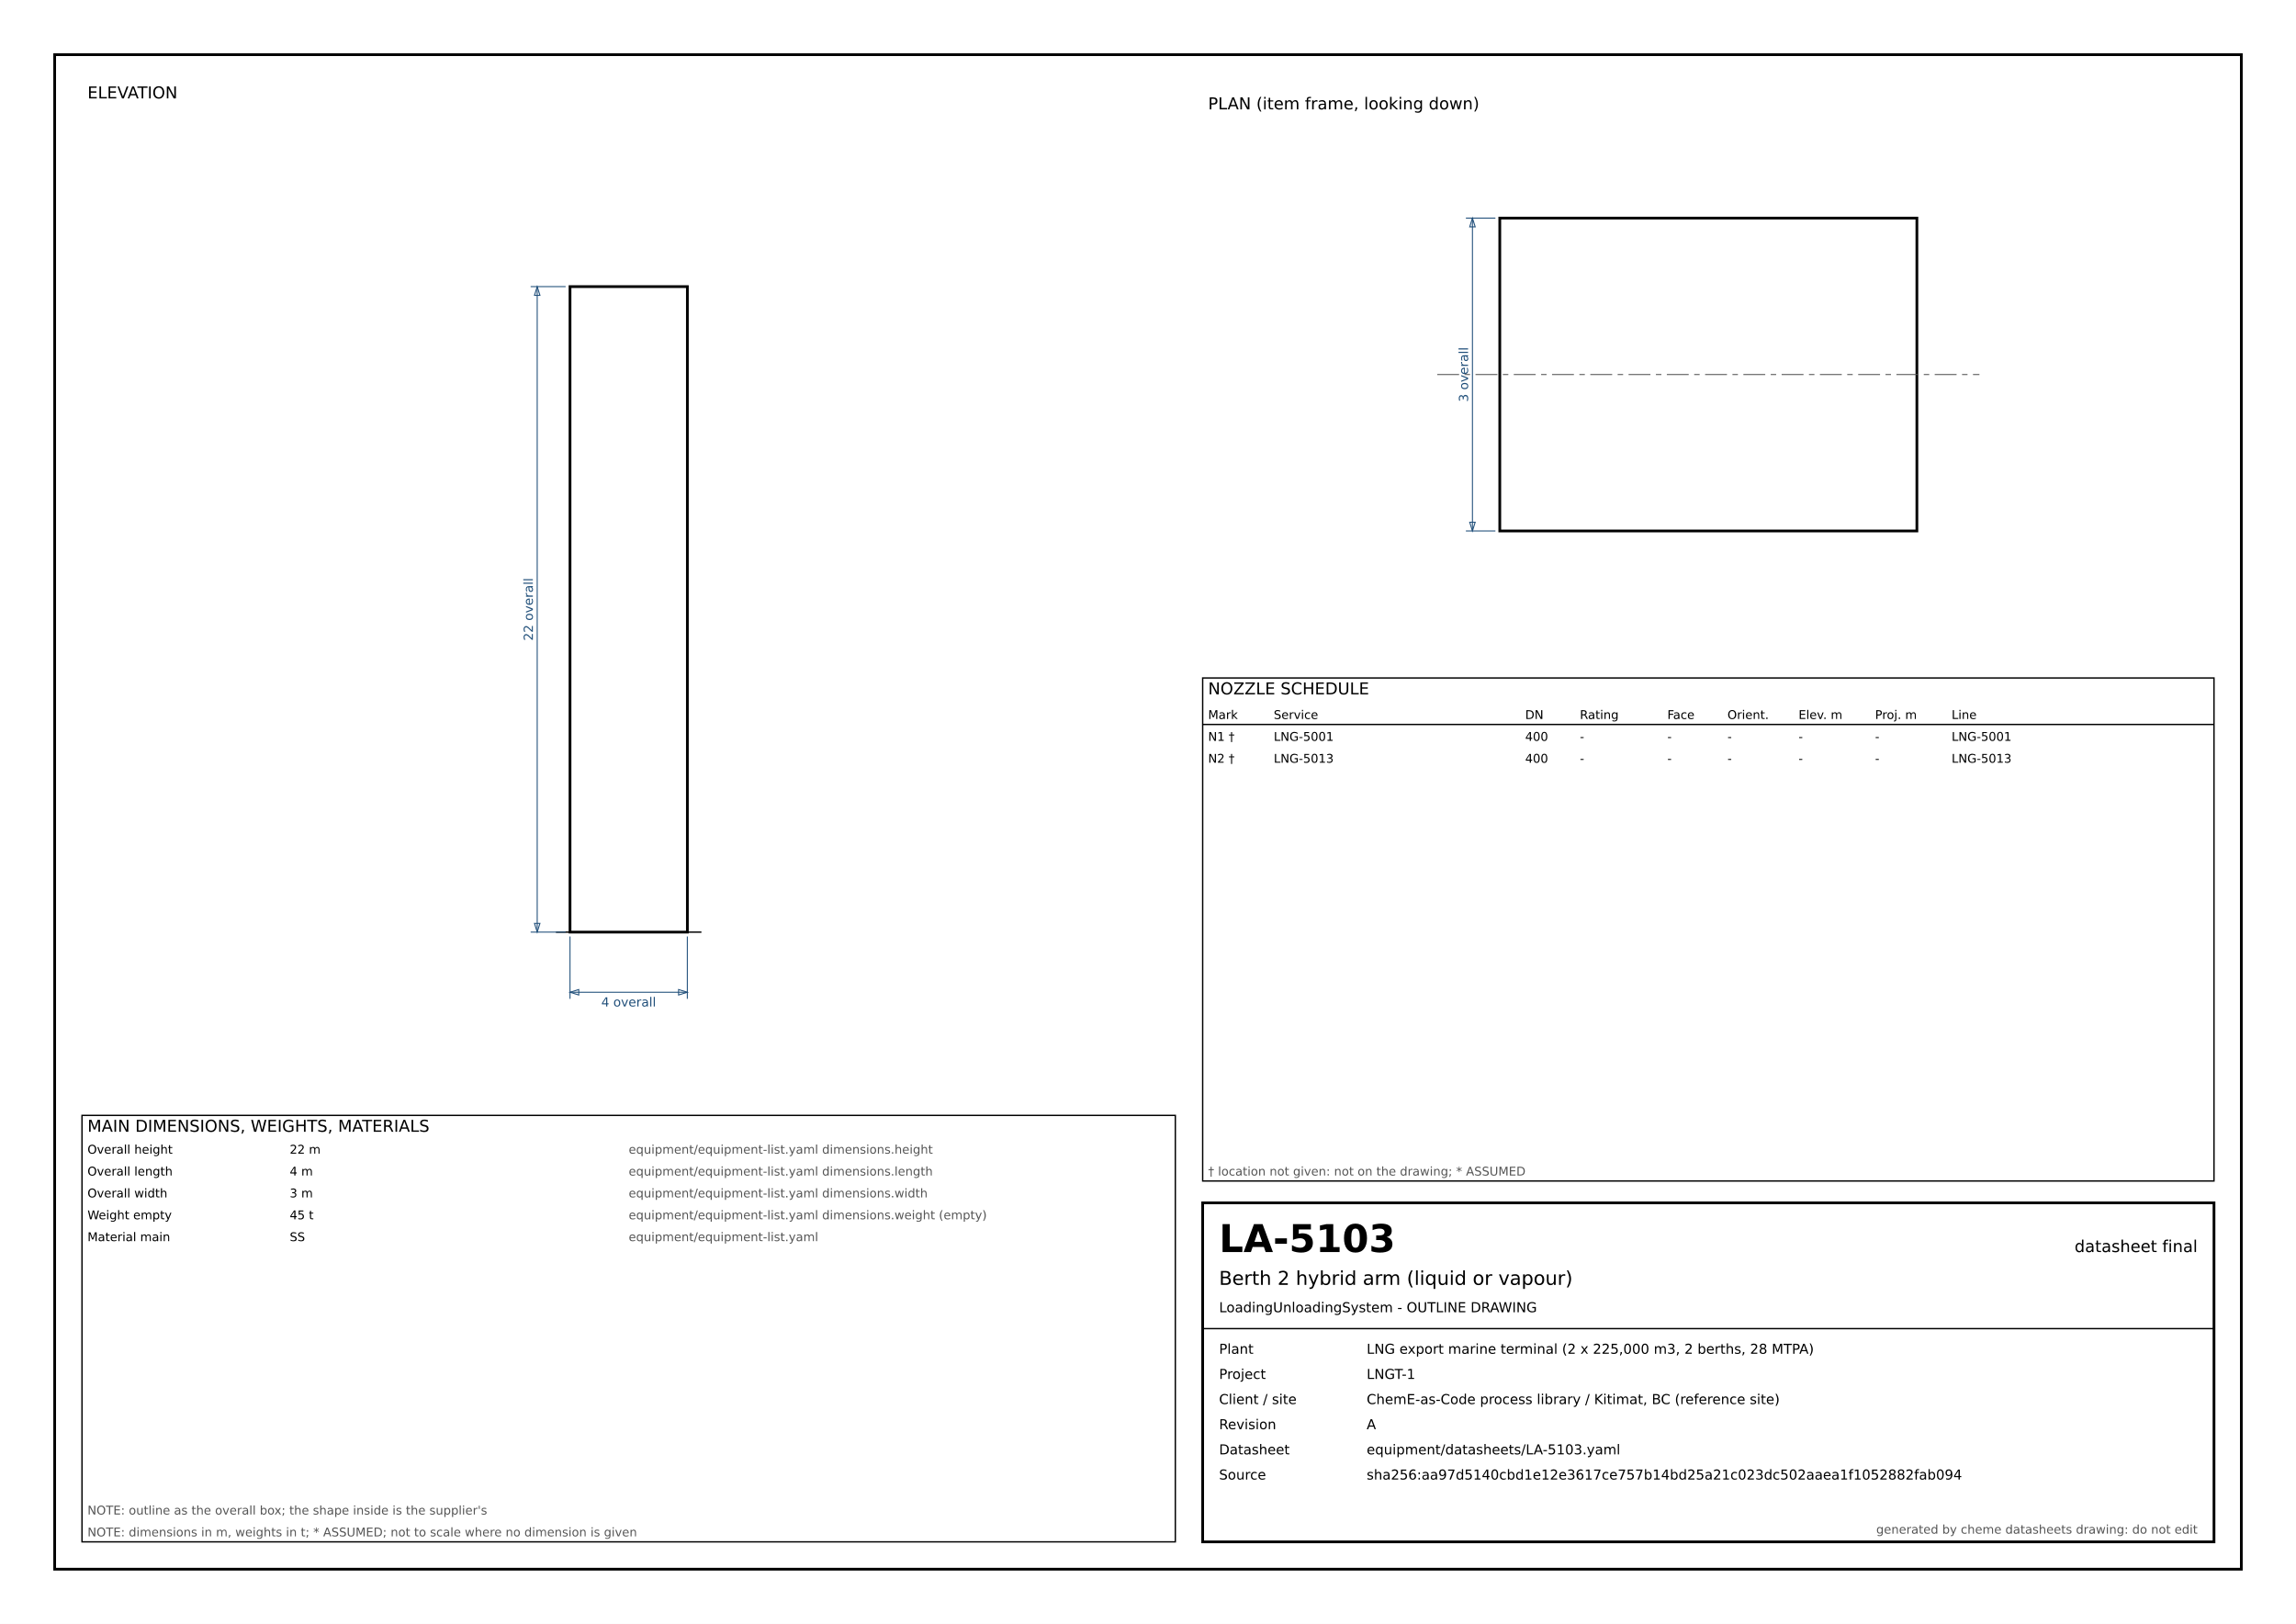
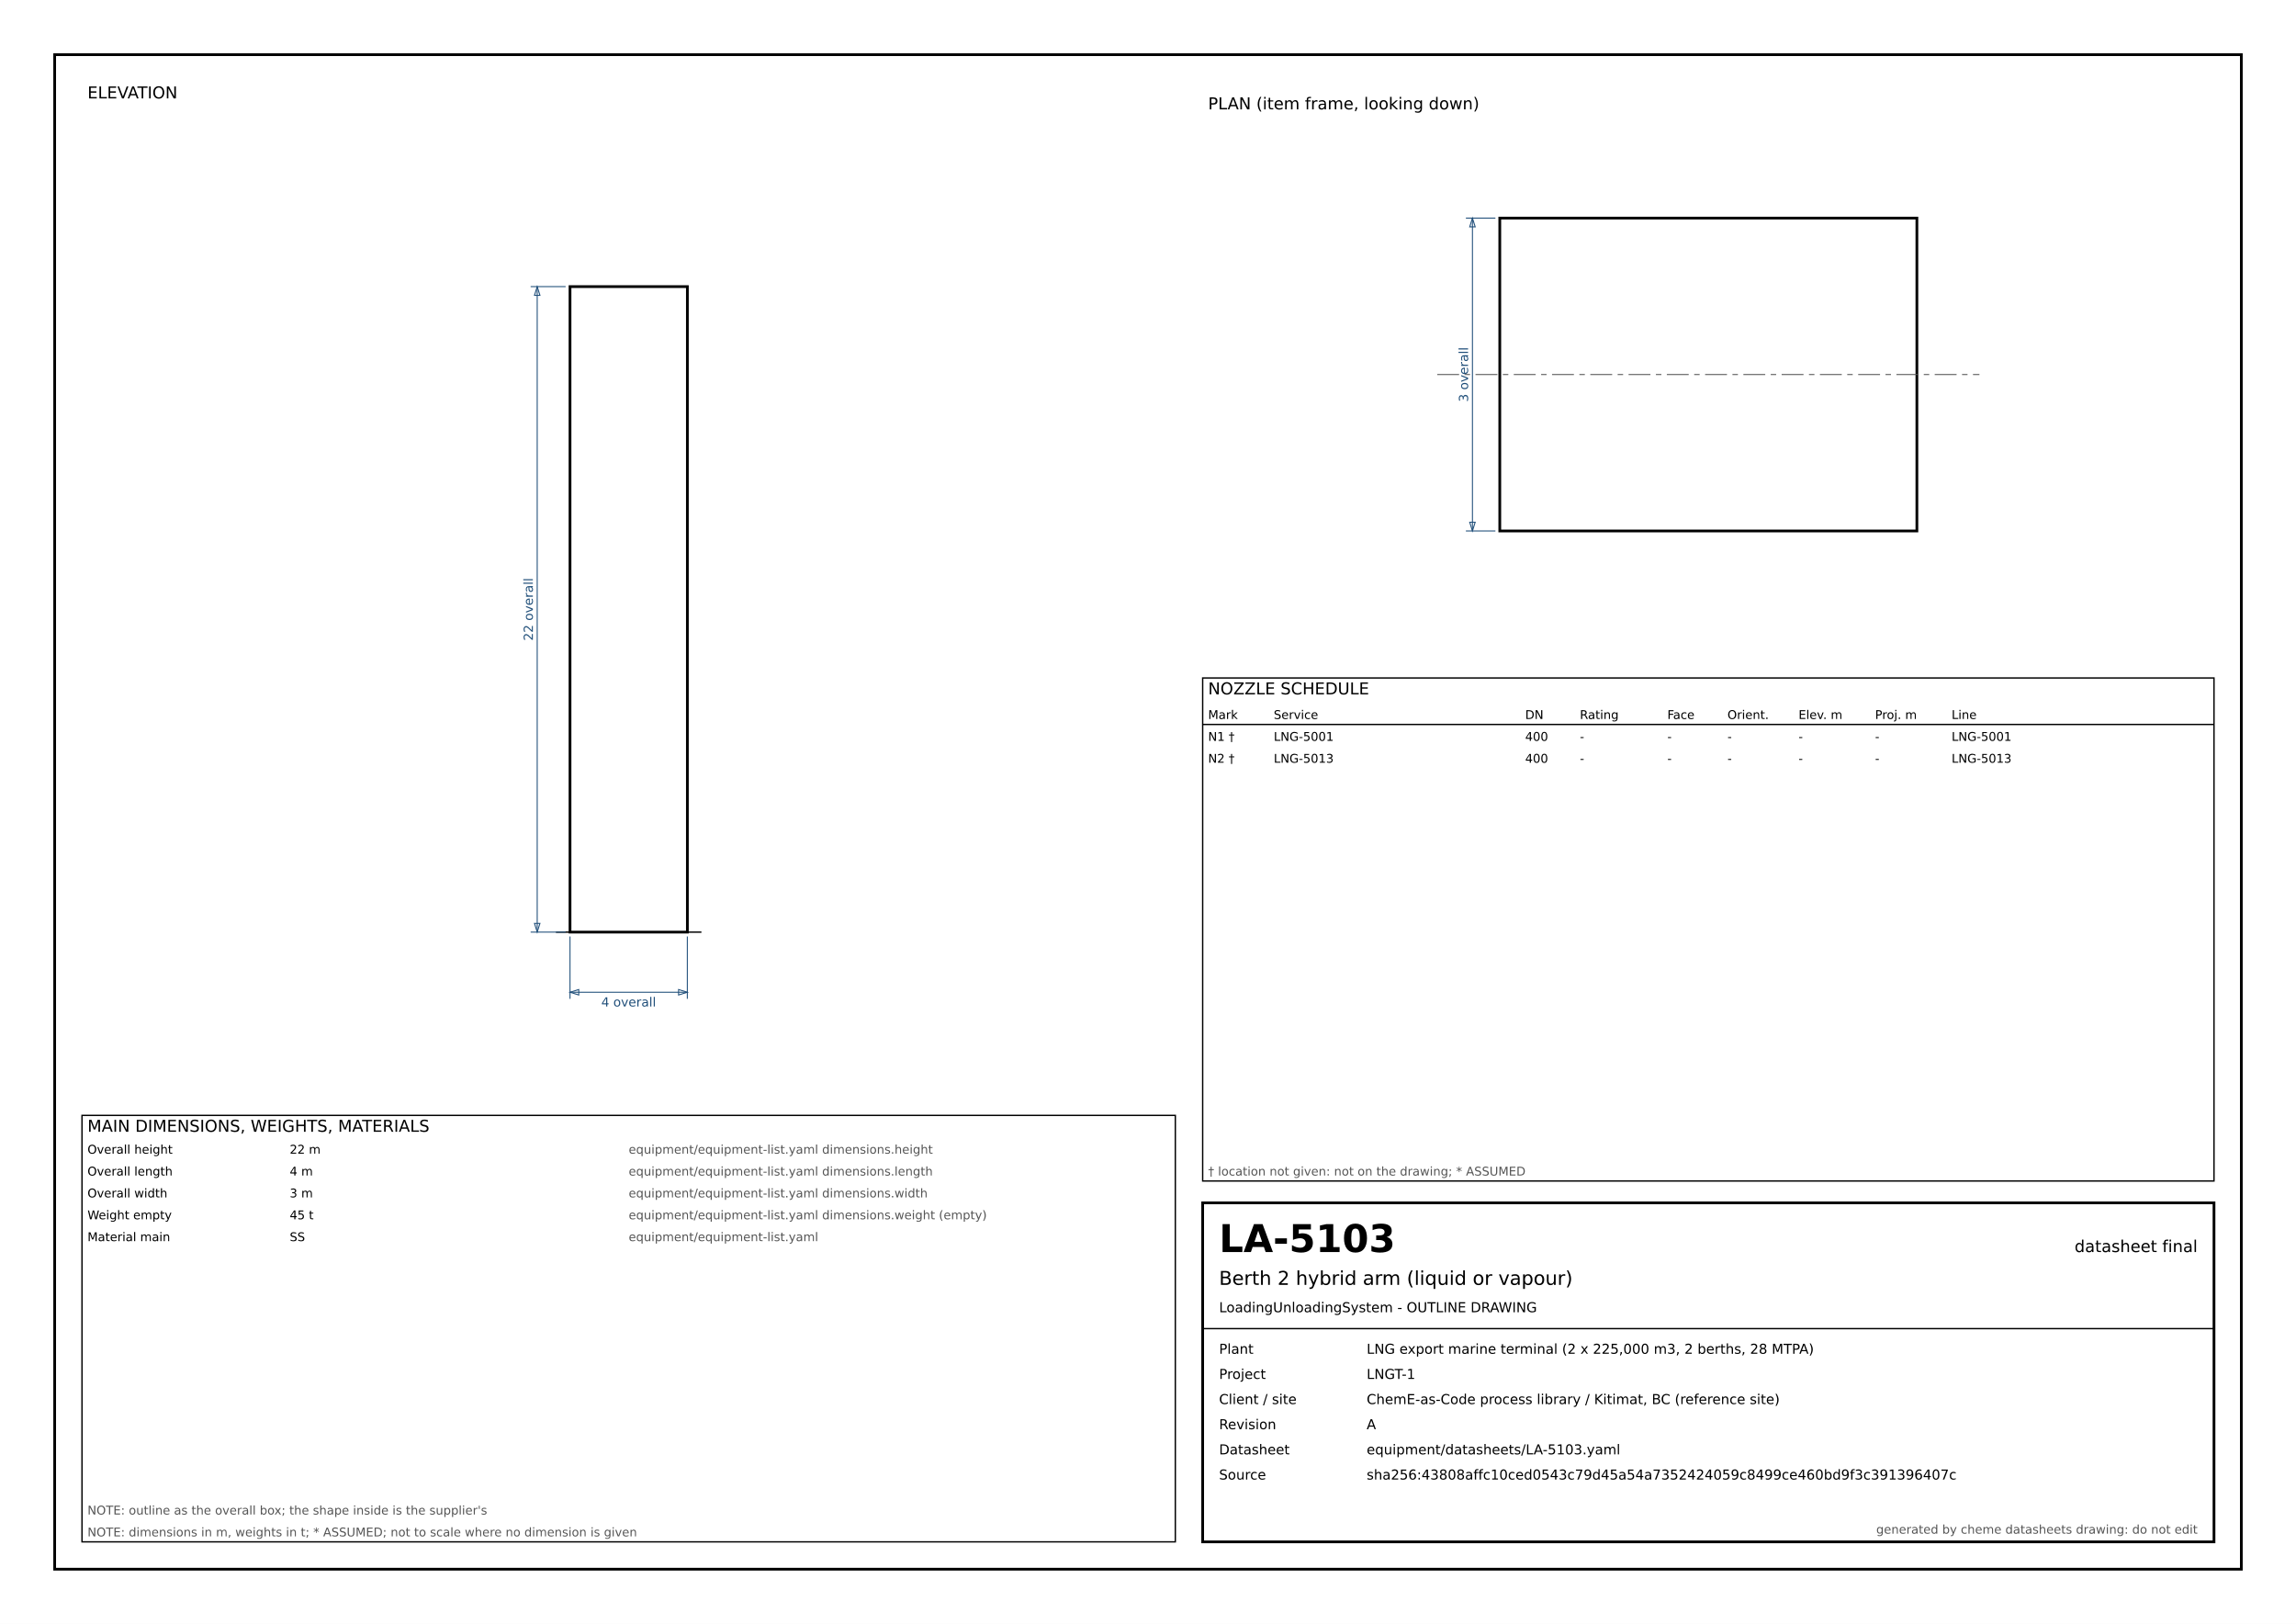
<svg xmlns="http://www.w3.org/2000/svg" width="420mm" height="297mm" viewBox="0 0 420 297">
  <style>
.frame{fill:none;stroke:#000;stroke-width:0.5}
.thin{fill:none;stroke:#000;stroke-width:0.25}
.outline{fill:#fff;stroke:#000;stroke-width:0.5}
.hidden{fill:none;stroke:#000;stroke-width:0.25;stroke-dasharray:1.5 1}
.centre{fill:none;stroke:#555;stroke-width:0.18;stroke-dasharray:4 1 1 1}
.tl{fill:none;stroke:#555;stroke-width:0.18;stroke-dasharray:2 1}
.dim{fill:none;stroke:#1f4e79;stroke-width:0.18}
.nozzle{fill:#fff;stroke:#b71c1c;stroke-width:0.35}
.section{fill:none;stroke:#2e7d32;stroke-width:0.25;stroke-dasharray:2 1}
text{font-family:'DejaVu Sans',Arial,Helvetica,sans-serif;fill:#000}
.t2{font-size:2.2px}.t25{font-size:2.5px}.t3{font-size:3px}.t35{font-size:3.5px}
.t5{font-size:5px;font-weight:bold}.t7{font-size:7px;font-weight:bold}
.dimt{font-size:2.3px;fill:#1f4e79}.nt{font-size:2.3px;fill:#b71c1c}
.note{font-size:2.2px;fill:#555}
.draft{font-size:40px;font-weight:bold;fill:#c62828;fill-opacity:0.12}
</style>
  <rect x="0" y="0" width="420" height="297" fill="#fff" />
  <rect x="10" y="10" width="400" height="277" class="frame" />
  <text x="16" y="18" class="t3" text-anchor="start">ELEVATION</text>
  <rect x="104.27" y="52.42" width="21.47" height="118.06" class="outline" />
  <line x1="101.69" y1="170.48" x2="128.31" y2="170.48" class="thin" />
  <line x1="104.27" y1="171.28" x2="104.27" y2="182.68" class="dim" />
  <line x1="125.73" y1="171.28" x2="125.73" y2="182.68" class="dim" />
  <line x1="104.27" y1="181.48" x2="125.73" y2="181.48" class="dim" />
  <path d="M104.27,181.48 l1.6,0.5 l0,-1 z" class="dim" />
  <path d="M125.73,181.48 l-1.6,0.5 l0,-1 z" class="dim" />
  <text x="115" y="184.08" class="dimt" text-anchor="middle">4 overall</text>
  <line x1="103.47" y1="170.48" x2="97.07" y2="170.48" class="dim" />
  <line x1="103.47" y1="52.42" x2="97.07" y2="52.42" class="dim" />
  <line x1="98.27" y1="170.48" x2="98.27" y2="52.42" class="dim" />
  <path d="M98.27,170.48 l0.5,-1.6 l-1,0 z" class="dim" />
  <path d="M98.27,52.42 l0.5,1.6 l-1,0 z" class="dim" />
  <text x="97.47" y="111.45" class="dimt" text-anchor="middle" transform="rotate(-90 97.47 111.45)">22 overall</text>
  <rect x="274.35" y="39.89" width="76.3" height="57.22" class="outline" />
  <line x1="273.55" y1="97.11" x2="268.15" y2="97.11" class="dim" />
  <line x1="273.55" y1="39.89" x2="268.15" y2="39.89" class="dim" />
  <line x1="269.35" y1="97.11" x2="269.35" y2="39.89" class="dim" />
  <path d="M269.35,97.11 l0.5,-1.6 l-1,0 z" class="dim" />
  <path d="M269.35,39.89 l0.5,1.6 l-1,0 z" class="dim" />
  <text x="268.55" y="68.5" class="dimt" text-anchor="middle" transform="rotate(-90 268.55 68.5)">3 overall</text>
  <line x1="262.91" y1="68.5" x2="362.09" y2="68.5" class="centre" />
  <text x="221" y="20" class="t3" text-anchor="start">PLAN (item frame, looking down)</text>
  <text x="221" y="127" class="t3" text-anchor="start">NOZZLE SCHEDULE</text>
  <text x="221" y="131.5" class="t2" text-anchor="start">Mark</text>
  <text x="233" y="131.5" class="t2" text-anchor="start">Service</text>
  <text x="279" y="131.5" class="t2" text-anchor="start">DN</text>
  <text x="289" y="131.5" class="t2" text-anchor="start">Rating</text>
  <text x="305" y="131.5" class="t2" text-anchor="start">Face</text>
  <text x="316" y="131.5" class="t2" text-anchor="start">Orient.</text>
  <text x="329" y="131.5" class="t2" text-anchor="start">Elev. m</text>
  <text x="343" y="131.5" class="t2" text-anchor="start">Proj. m</text>
  <text x="357" y="131.5" class="t2" text-anchor="start">Line</text>
  <line x1="220" y1="132.5" x2="405" y2="132.5" class="thin" />
  <text x="221" y="135.5" class="t2" text-anchor="start">N1 †</text>
  <text x="233" y="135.5" class="t2" text-anchor="start">LNG-5001</text>
  <text x="279" y="135.5" class="t2" text-anchor="start">400</text>
  <text x="289" y="135.5" class="t2" text-anchor="start">-</text>
  <text x="305" y="135.5" class="t2" text-anchor="start">-</text>
  <text x="316" y="135.5" class="t2" text-anchor="start">-</text>
  <text x="329" y="135.5" class="t2" text-anchor="start">-</text>
  <text x="343" y="135.5" class="t2" text-anchor="start">-</text>
  <text x="357" y="135.5" class="t2" text-anchor="start">LNG-5001</text>
  <text x="221" y="139.5" class="t2" text-anchor="start">N2 †</text>
  <text x="233" y="139.5" class="t2" text-anchor="start">LNG-5013</text>
  <text x="279" y="139.5" class="t2" text-anchor="start">400</text>
  <text x="289" y="139.5" class="t2" text-anchor="start">-</text>
  <text x="305" y="139.5" class="t2" text-anchor="start">-</text>
  <text x="316" y="139.5" class="t2" text-anchor="start">-</text>
  <text x="329" y="139.5" class="t2" text-anchor="start">-</text>
  <text x="343" y="139.5" class="t2" text-anchor="start">-</text>
  <text x="357" y="139.5" class="t2" text-anchor="start">LNG-5013</text>
  <text x="221" y="215" class="note" text-anchor="start">† location not given: not on the drawing; * ASSUMED</text>
  <rect x="220" y="124" width="185" height="92" class="thin" />
  <text x="16" y="207" class="t3" text-anchor="start">MAIN DIMENSIONS, WEIGHTS, MATERIALS</text>
  <text x="16" y="211" class="t2" text-anchor="start">Overall height</text>
  <text x="53" y="211" class="t2" text-anchor="start">22 m</text>
  <text x="115" y="211" class="note" text-anchor="start">equipment/equipment-list.yaml dimensions.height</text>
  <text x="16" y="215" class="t2" text-anchor="start">Overall length</text>
  <text x="53" y="215" class="t2" text-anchor="start">4 m</text>
  <text x="115" y="215" class="note" text-anchor="start">equipment/equipment-list.yaml dimensions.length</text>
  <text x="16" y="219" class="t2" text-anchor="start">Overall width</text>
  <text x="53" y="219" class="t2" text-anchor="start">3 m</text>
  <text x="115" y="219" class="note" text-anchor="start">equipment/equipment-list.yaml dimensions.width</text>
  <text x="16" y="223" class="t2" text-anchor="start">Weight empty</text>
  <text x="53" y="223" class="t2" text-anchor="start">45 t</text>
  <text x="115" y="223" class="note" text-anchor="start">equipment/equipment-list.yaml dimensions.weight (empty)</text>
  <text x="16" y="227" class="t2" text-anchor="start">Material main</text>
  <text x="53" y="227" class="t2" text-anchor="start">SS</text>
  <text x="115" y="227" class="note" text-anchor="start">equipment/equipment-list.yaml</text>
  <text x="16" y="277" class="note" text-anchor="start">NOTE: outline as the overall box; the shape inside is the supplier's</text>
  <text x="16" y="281" class="note" text-anchor="start">NOTE: dimensions in m, weights in t; * ASSUMED; not to scale where no dimension is given</text>
  <rect x="15" y="204" width="200" height="78" class="thin" />
  <rect x="220" y="220" width="185" height="62" class="frame" />
  <text x="223" y="229" class="t7" text-anchor="start">LA-5103</text>
  <text x="223" y="235" class="t35" text-anchor="start">Berth 2 hybrid arm (liquid or vapour)</text>
  <text x="223" y="240" class="t25" text-anchor="start">LoadingUnloadingSystem - OUTLINE DRAWING</text>
  <line x1="220" y1="243" x2="405" y2="243" class="thin" />
  <text x="223" y="247.6" class="t25" text-anchor="start">Plant</text>
  <text x="250" y="247.6" class="t25" text-anchor="start">LNG export marine terminal (2 x 225,000 m3, 2 berths, 28 MTPA)</text>
  <text x="223" y="252.2" class="t25" text-anchor="start">Project</text>
  <text x="250" y="252.2" class="t25" text-anchor="start">LNGT-1</text>
  <text x="223" y="256.8" class="t25" text-anchor="start">Client / site</text>
  <text x="250" y="256.8" class="t25" text-anchor="start">ChemE-as-Code process library / Kitimat, BC (reference site)</text>
  <text x="223" y="261.4" class="t25" text-anchor="start">Revision</text>
  <text x="250" y="261.4" class="t25" text-anchor="start">A</text>
  <text x="223" y="266" class="t25" text-anchor="start">Datasheet</text>
  <text x="250" y="266" class="t25" text-anchor="start">equipment/datasheets/LA-5103.yaml</text>
  <text x="223" y="270.6" class="t25" text-anchor="start">Source</text>
-   <text x="250" y="270.6" class="t25" text-anchor="start">sha256:aa97d5140cbd1e12e3617ce757b14bd25a21c023dc502aaea1f1052882fab094</text>
+   <text x="250" y="270.6" class="t25" text-anchor="start">sha256:43808affc10ced0543c79d45a54a7352424059c8499ce460bd9f3c391396407c</text>
  <text x="402" y="229" class="t3" text-anchor="end">datasheet final</text>
  <text x="402" y="280.5" class="note" text-anchor="end">generated by cheme datasheets drawing: do not edit</text>
</svg>
